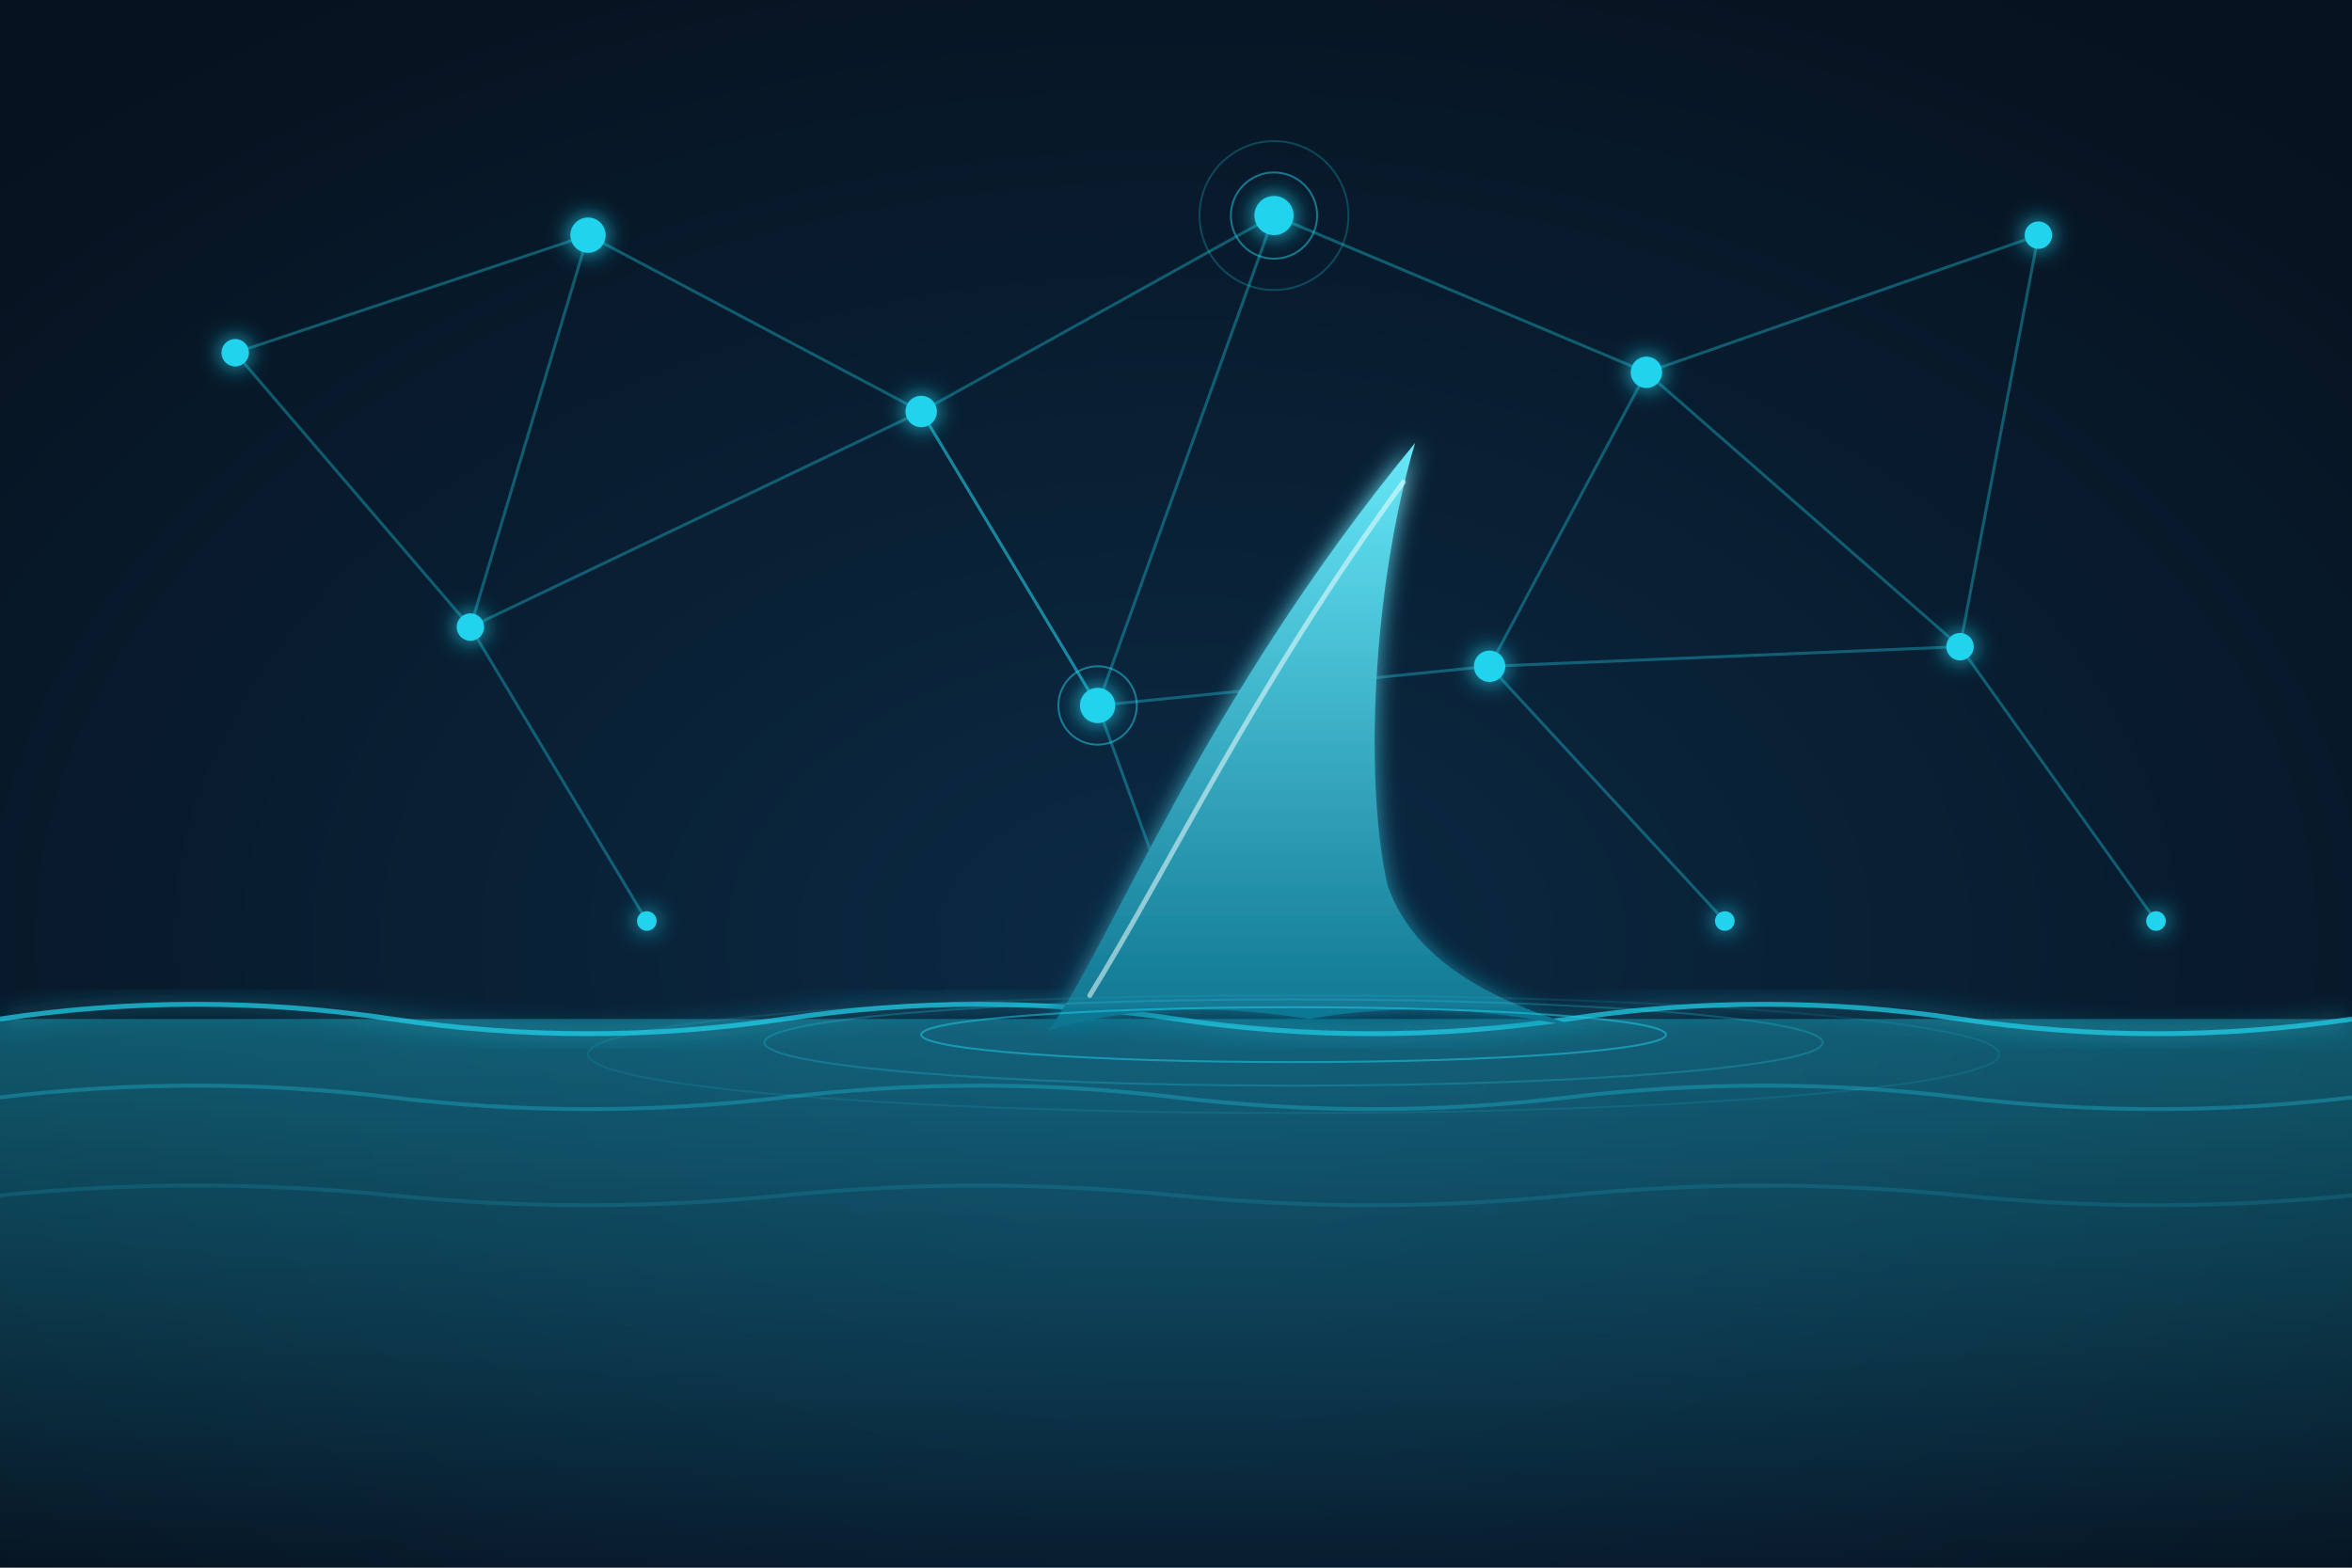
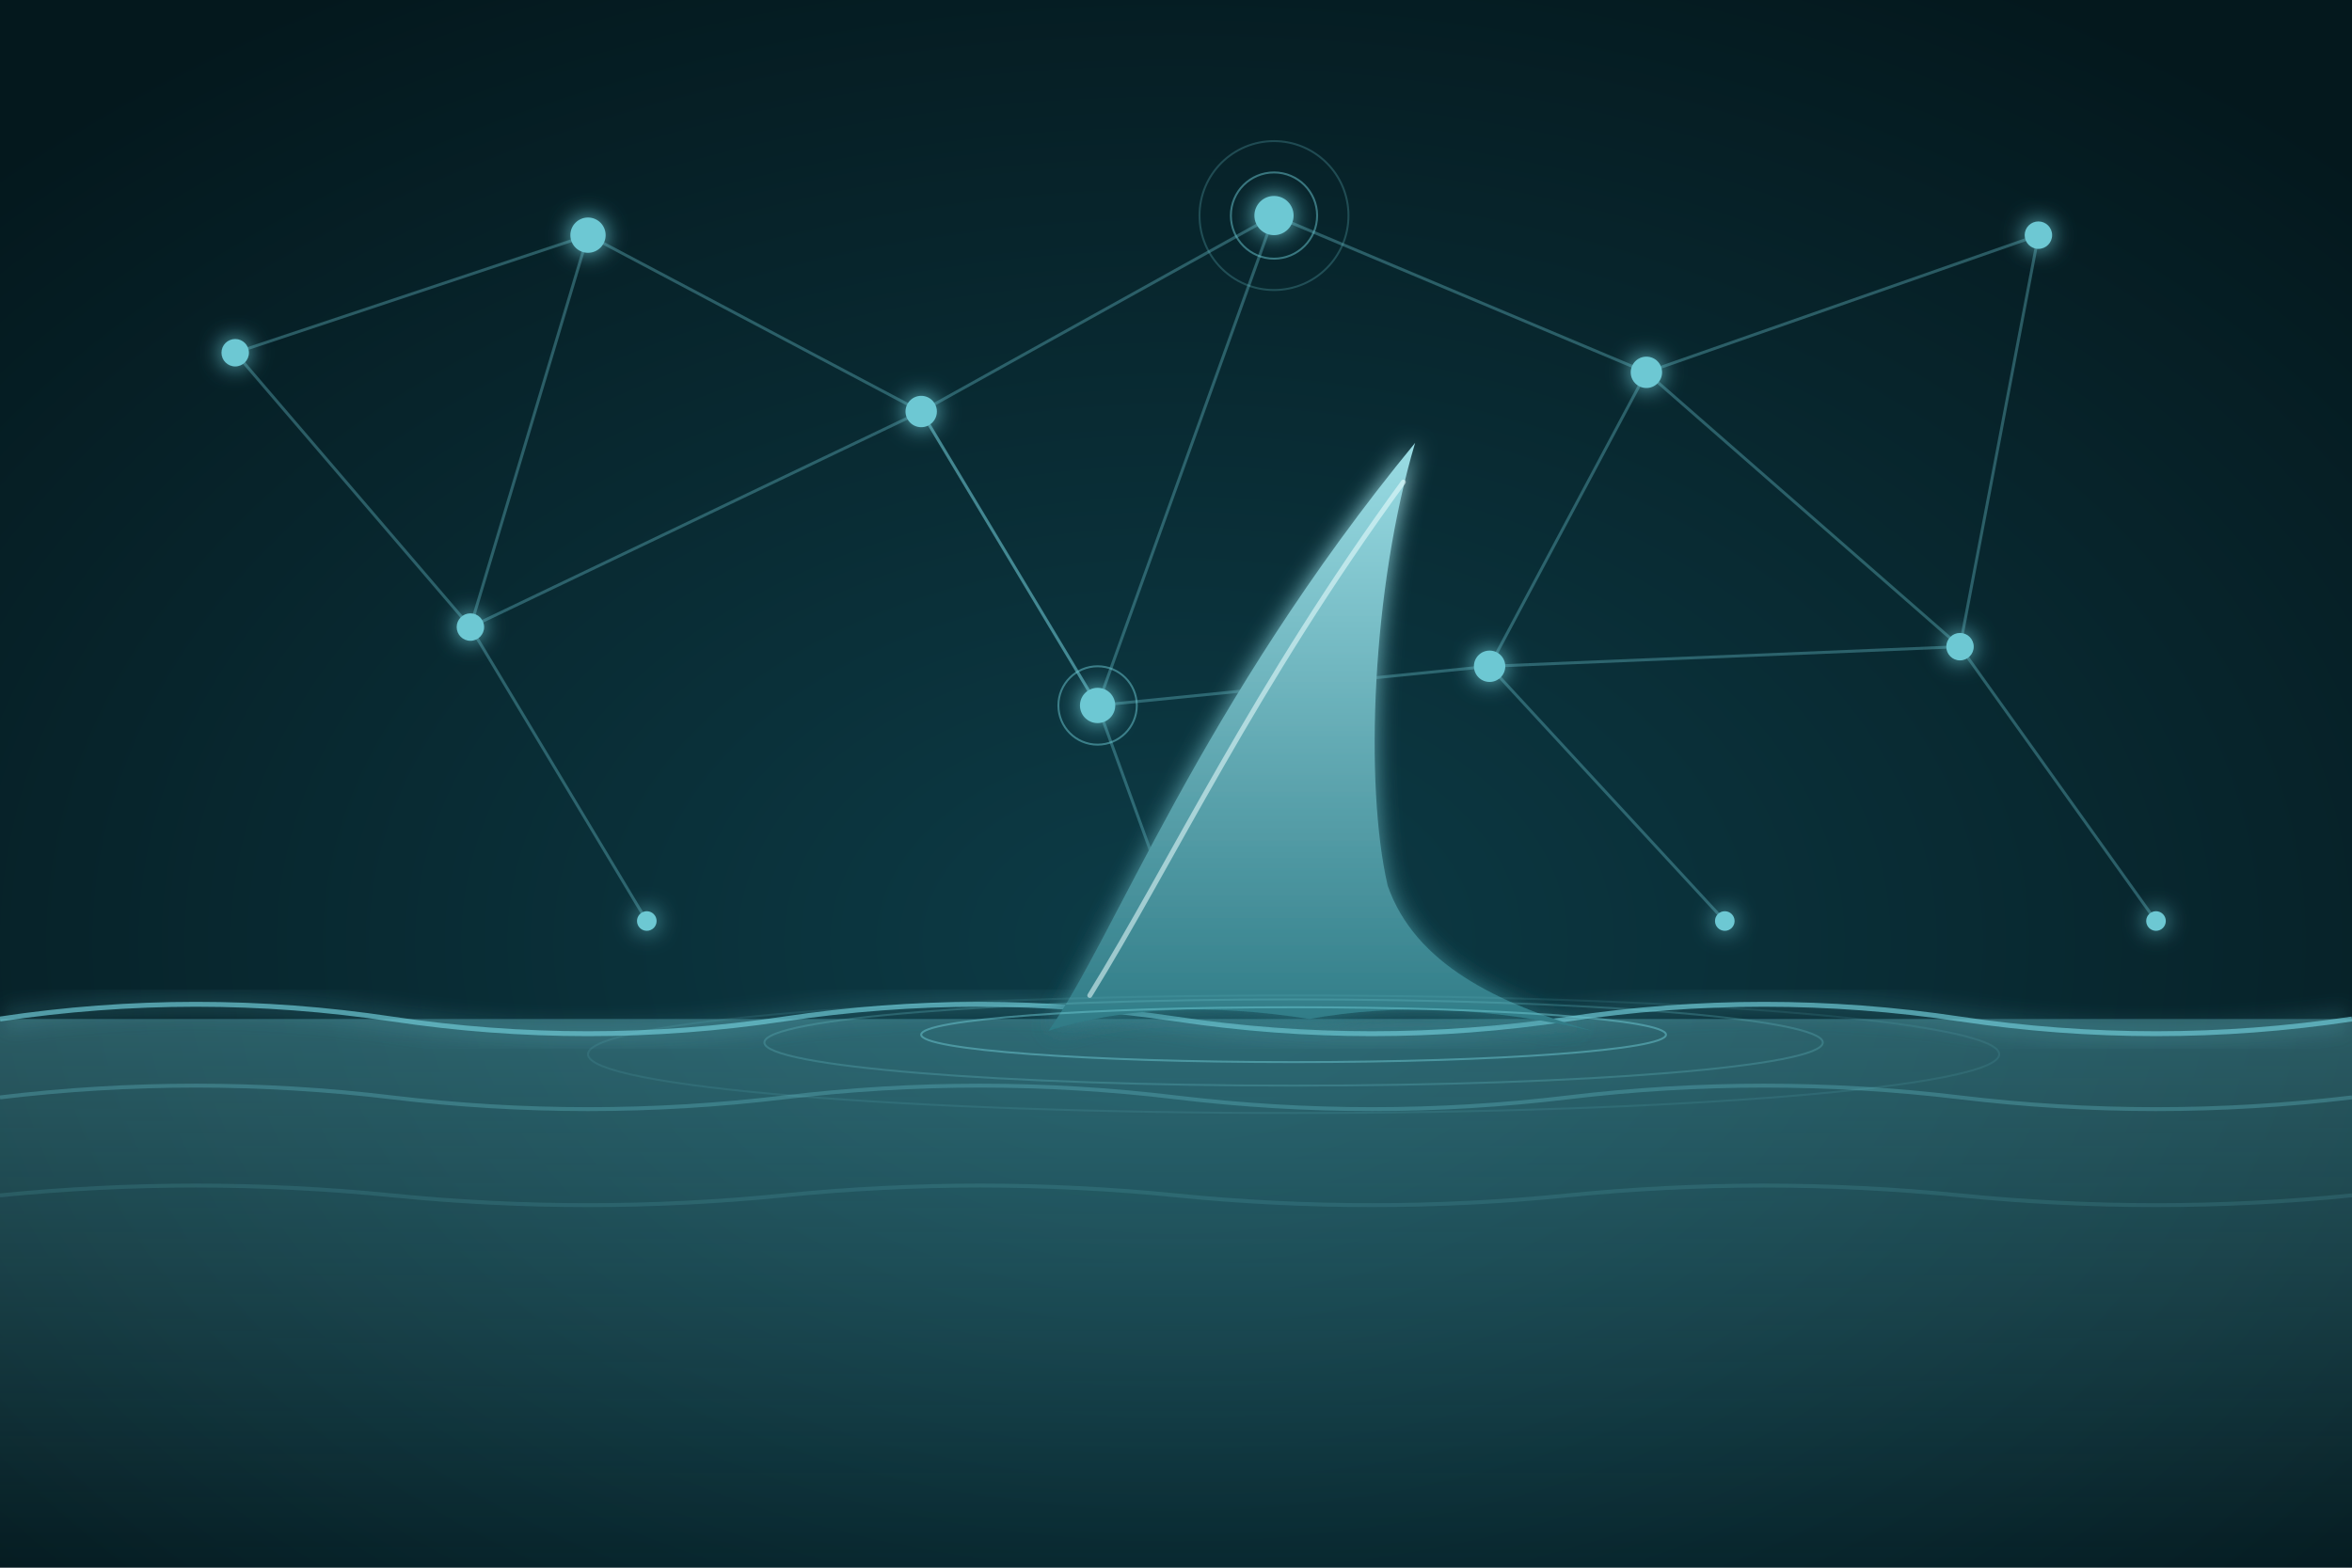
<svg xmlns="http://www.w3.org/2000/svg" viewBox="0 0 1200 800" role="img" aria-label="Shark fin rising from a glowing network graph">
  <defs>
    <radialGradient id="bg" cx="50%" cy="60%" r="70%">
-       <stop offset="0" stop-color="#0b2a44" />
-       <stop offset="1" stop-color="#06121f" />
+       <stop offset="0" stop-color="#0d3c47" />
+       <stop offset="1" stop-color="#04181d" />
    </radialGradient>
    <linearGradient id="fin" x1="0" y1="0" x2="0" y2="1">
-       <stop offset="0" stop-color="#67e8f9" />
-       <stop offset="1" stop-color="#0e7490" />
+       <stop offset="0" stop-color="#9adce4" />
+       <stop offset="1" stop-color="#2f7b86" />
    </linearGradient>
    <linearGradient id="water" x1="0" y1="0" x2="0" y2="1">
-       <stop offset="0" stop-color="#22d3ee" stop-opacity=".35" />
-       <stop offset="1" stop-color="#22d3ee" stop-opacity="0" />
+       <stop offset="0" stop-color="#6dc8d3" stop-opacity=".35" />
+       <stop offset="1" stop-color="#6dc8d3" stop-opacity="0" />
    </linearGradient>
    <filter id="glow" x="-50%" y="-50%" width="200%" height="200%">
      <feGaussianBlur stdDeviation="6" result="b" />
      <feMerge>
        <feMergeNode in="b" />
        <feMergeNode in="SourceGraphic" />
      </feMerge>
    </filter>
  </defs>
  <rect width="1200" height="800" fill="url(#bg)" />
-   <g stroke="#22d3ee" stroke-opacity=".35" stroke-width="1.5" fill="none">
+   <g stroke="#6dc8d3" stroke-opacity=".35" stroke-width="1.5" fill="none">
    <path d="M120 180 L300 120 L470 210 L650 110 L840 190 L1040 120" />
    <path d="M300 120 L240 320 L470 210 L560 360 L650 110" />
    <path d="M840 190 L760 340 L560 360 L470 210" />
    <path d="M1040 120 L1000 330 L840 190" />
    <path d="M240 320 L120 180" />
    <path d="M760 340 L1000 330" />
    <path d="M240 320 L330 470 M560 360 L600 470 M760 340 L880 470 M1000 330 L1100 470" />
  </g>
-   <g fill="#22d3ee" filter="url(#glow)">
+   <g fill="#6dc8d3" filter="url(#glow)">
    <circle cx="120" cy="180" r="7" />
    <circle cx="300" cy="120" r="9" />
    <circle cx="470" cy="210" r="8" />
    <circle cx="650" cy="110" r="10" />
    <circle cx="840" cy="190" r="8" />
    <circle cx="1040" cy="120" r="7" />
    <circle cx="240" cy="320" r="7" />
    <circle cx="560" cy="360" r="9" />
    <circle cx="760" cy="340" r="8" />
    <circle cx="1000" cy="330" r="7" />
    <circle cx="330" cy="470" r="5" />
    <circle cx="600" cy="470" r="5" />
    <circle cx="880" cy="470" r="5" />
    <circle cx="1100" cy="470" r="5" />
  </g>
-   <g fill="none" stroke="#22d3ee" stroke-opacity=".5">
+   <g fill="none" stroke="#6dc8d3" stroke-opacity=".5">
    <circle cx="650" cy="110" r="22" />
    <circle cx="650" cy="110" r="38" stroke-opacity=".25" />
    <circle cx="560" cy="360" r="20" />
  </g>
  <rect y="520" width="1200" height="280" fill="url(#water)" />
-   <path d="M0 520 Q100 505 200 520 T400 520 T600 520 T800 520 T1000 520 T1200 520" fill="none" stroke="#22d3ee" stroke-opacity=".7" stroke-width="2.5" filter="url(#glow)" />
-   <path d="M0 560 Q100 548 200 560 T400 560 T600 560 T800 560 T1000 560 T1200 560" fill="none" stroke="#22d3ee" stroke-opacity=".3" stroke-width="2" />
-   <path d="M0 610 Q100 600 200 610 T400 610 T600 610 T800 610 T1000 610 T1200 610" fill="none" stroke="#22d3ee" stroke-opacity=".15" stroke-width="2" />
+   <path d="M0 520 Q100 505 200 520 T400 520 T600 520 T800 520 T1000 520 T1200 520" fill="none" stroke="#6dc8d3" stroke-opacity=".7" stroke-width="2.5" filter="url(#glow)" />
+   <path d="M0 560 Q100 548 200 560 T400 560 T600 560 T800 560 T1000 560 T1200 560" fill="none" stroke="#6dc8d3" stroke-opacity=".3" stroke-width="2" />
+   <path d="M0 610 Q100 600 200 610 T400 610 T600 610 T800 610 T1000 610 T1200 610" fill="none" stroke="#6dc8d3" stroke-opacity=".15" stroke-width="2" />
  <g filter="url(#glow)">
    <path d="M535 526 C568 480 612 360 722 226 C700 300 696 400 708 452 C722 492 764 512 812 526 C760 514 712 512 668 520 C618 512 572 514 535 526 Z" fill="url(#fin)" />
    <path d="M556 508 C598 440 640 350 716 246" fill="none" stroke="#ecfeff" stroke-opacity=".55" stroke-width="2.5" stroke-linecap="round" />
  </g>
-   <ellipse cx="660" cy="528" rx="190" ry="14" fill="none" stroke="#22d3ee" stroke-opacity=".5" />
-   <ellipse cx="660" cy="532" rx="270" ry="22" fill="none" stroke="#22d3ee" stroke-opacity=".25" />
-   <ellipse cx="660" cy="538" rx="360" ry="30" fill="none" stroke="#22d3ee" stroke-opacity=".12" />
+   <ellipse cx="660" cy="528" rx="190" ry="14" fill="none" stroke="#6dc8d3" stroke-opacity=".5" />
+   <ellipse cx="660" cy="532" rx="270" ry="22" fill="none" stroke="#6dc8d3" stroke-opacity=".25" />
+   <ellipse cx="660" cy="538" rx="360" ry="30" fill="none" stroke="#6dc8d3" stroke-opacity=".12" />
</svg>
